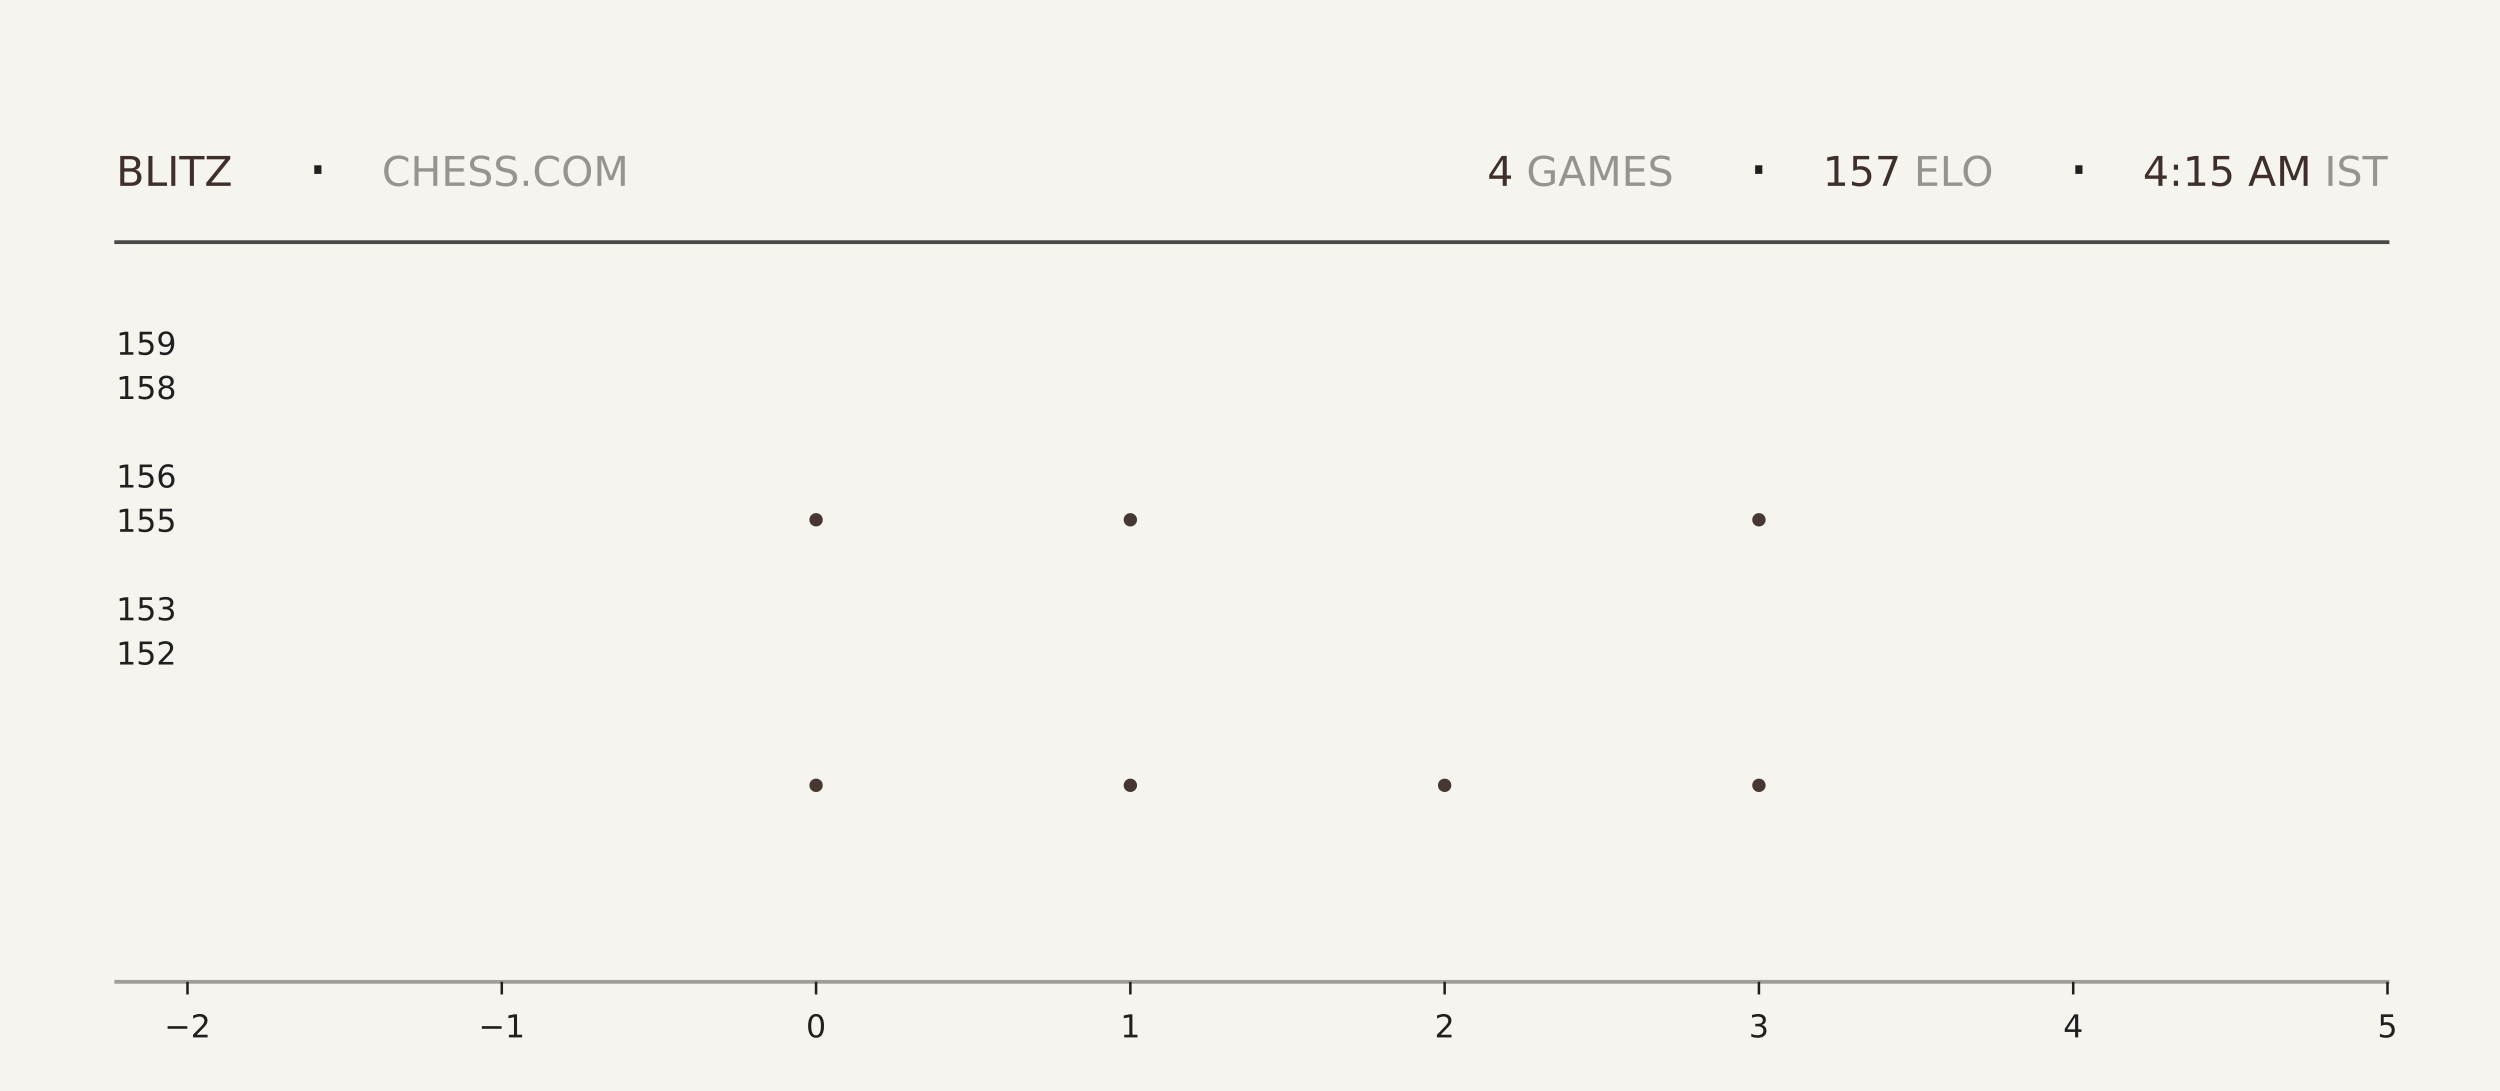
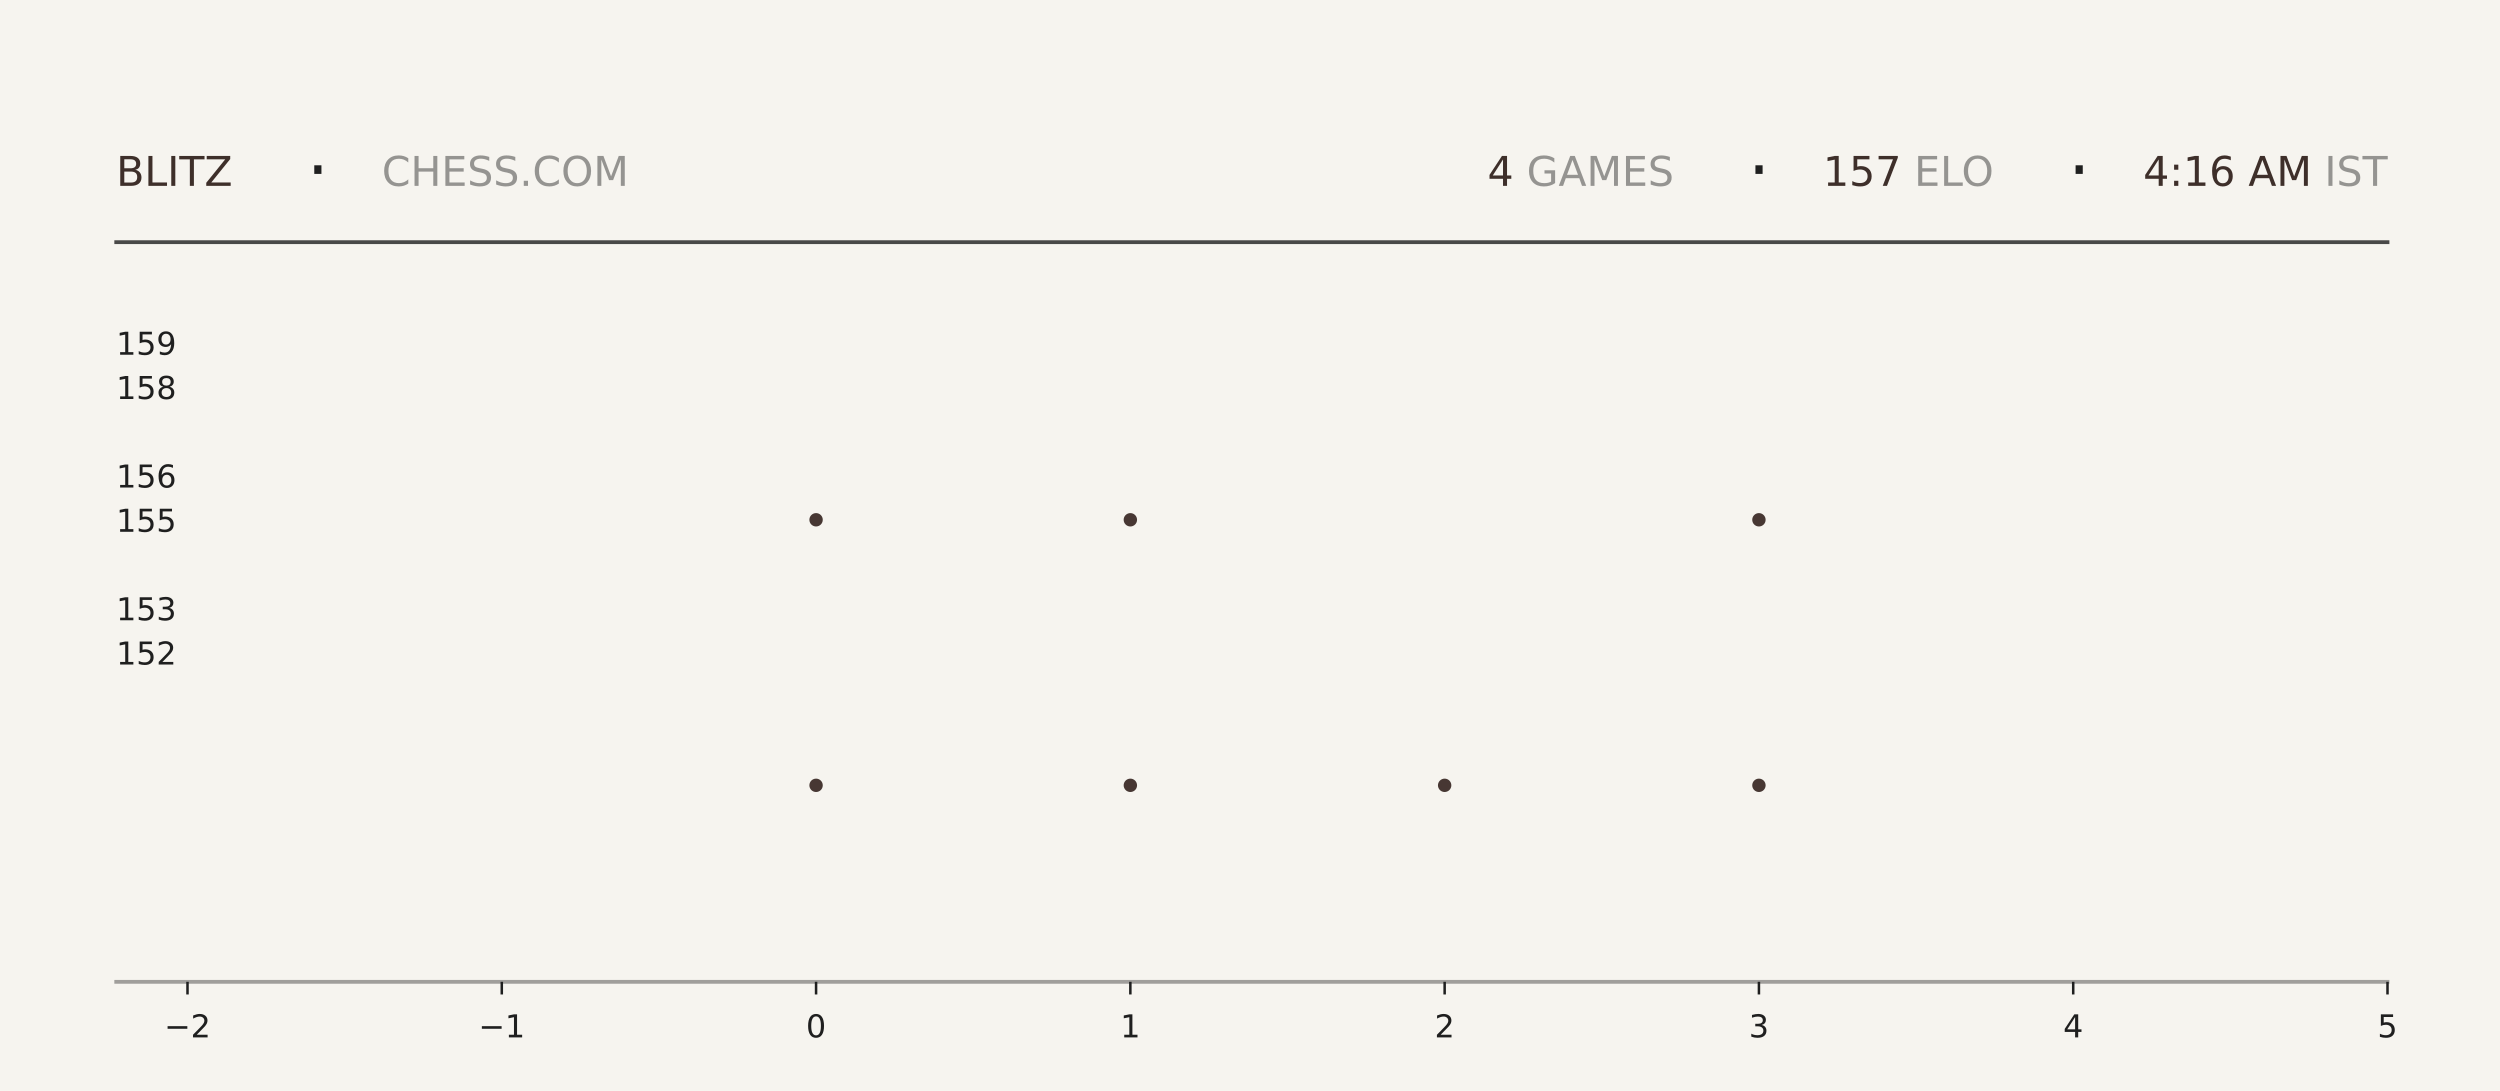
<svg xmlns="http://www.w3.org/2000/svg" xmlns:xlink="http://www.w3.org/1999/xlink" width="792pt" height="345.6pt" viewBox="0 0 792 345.6" version="1.1">
  <defs>
    <style type="text/css">*{stroke-linejoin: round; stroke-linecap: butt}</style>
  </defs>
  <g id="figure_1">
    <g id="patch_1">
      <path d="M 0 345.6  L 792 345.6  L 792 0  L 0 0  z " style="fill: #f6f4ef" />
    </g>
    <g id="axes_1">
      <g id="patch_2">
        <path d="M 59.4 311.04  L 756.36 311.04  L 756.36 103.68  L 59.4 103.68  z " style="fill: #f6f4ef" />
      </g>
      <g id="PathCollection_1">
        <defs>
-           <path id="m6298e1b583" d="M 0 2.121  C 0.563 2.121 1.102 1.898 1.5 1.5  C 1.898 1.102 2.121 0.563 2.121 0  C 2.121 -0.563 1.898 -1.102 1.5 -1.5  C 1.102 -1.898 0.563 -2.121 0 -2.121  C -0.563 -2.121 -1.102 -1.898 -1.5 -1.5  C -1.898 -1.102 -2.121 -0.563 -2.121 0  C -2.121 0.563 -1.898 1.102 -1.5 1.5  C -1.102 1.898 -0.563 2.121 0 2.121  z " />
-         </defs>
-         <g clip-path="url(#p9e87c9564a)">
-           <use xlink:href="#m6298e1b583" x="258.531" y="248.79" style="fill: #3e2f2a; fill-opacity: 0.95" />
-           <use xlink:href="#m6298e1b583" x="258.531" y="164.668" style="fill: #3e2f2a; fill-opacity: 0.95" />
+           <path id="m80070970db" d="M 0 2.121  C 0.563 2.121 1.102 1.898 1.5 1.5  C 1.898 1.102 2.121 0.563 2.121 0  C 2.121 -0.563 1.898 -1.102 1.5 -1.5  C 1.102 -1.898 0.563 -2.121 0 -2.121  C -0.563 -2.121 -1.102 -1.898 -1.5 -1.5  C -1.898 -1.102 -2.121 -0.563 -2.121 0  C -2.121 0.563 -1.898 1.102 -1.5 1.5  C -1.102 1.898 -0.563 2.121 0 2.121  z " />
+         </defs>
+         <g clip-path="url(#pd1567e63b6)">
+           <use xlink:href="#m80070970db" x="258.531" y="248.79" style="fill: #3e2f2a; fill-opacity: 0.95" />
+           <use xlink:href="#m80070970db" x="258.531" y="164.668" style="fill: #3e2f2a; fill-opacity: 0.95" />
        </g>
      </g>
      <g id="PathCollection_2">
-         <g clip-path="url(#p9e87c9564a)">
-           <use xlink:href="#m6298e1b583" x="358.097" y="248.79" style="fill: #3e2f2a; fill-opacity: 0.95" />
-           <use xlink:href="#m6298e1b583" x="358.097" y="164.668" style="fill: #3e2f2a; fill-opacity: 0.95" />
-           <use xlink:href="#m6298e1b583" x="358.097" y="80.547" style="fill: #3e2f2a; fill-opacity: 0.95" />
+         <g clip-path="url(#pd1567e63b6)">
+           <use xlink:href="#m80070970db" x="358.097" y="248.79" style="fill: #3e2f2a; fill-opacity: 0.95" />
+           <use xlink:href="#m80070970db" x="358.097" y="164.668" style="fill: #3e2f2a; fill-opacity: 0.95" />
+           <use xlink:href="#m80070970db" x="358.097" y="80.547" style="fill: #3e2f2a; fill-opacity: 0.95" />
        </g>
      </g>
      <g id="PathCollection_3">
-         <g clip-path="url(#p9e87c9564a)">
-           <use xlink:href="#m6298e1b583" x="457.663" y="248.79" style="fill: #3e2f2a; fill-opacity: 0.95" />
+         <g clip-path="url(#pd1567e63b6)">
+           <use xlink:href="#m80070970db" x="457.663" y="248.79" style="fill: #3e2f2a; fill-opacity: 0.95" />
        </g>
      </g>
      <g id="PathCollection_4">
-         <g clip-path="url(#p9e87c9564a)">
-           <use xlink:href="#m6298e1b583" x="557.229" y="248.79" style="fill: #3e2f2a; fill-opacity: 0.95" />
-           <use xlink:href="#m6298e1b583" x="557.229" y="164.668" style="fill: #3e2f2a; fill-opacity: 0.95" />
-           <use xlink:href="#m6298e1b583" x="557.229" y="80.547" style="fill: #3e2f2a; fill-opacity: 0.95" />
+         <g clip-path="url(#pd1567e63b6)">
+           <use xlink:href="#m80070970db" x="557.229" y="248.79" style="fill: #3e2f2a; fill-opacity: 0.95" />
+           <use xlink:href="#m80070970db" x="557.229" y="164.668" style="fill: #3e2f2a; fill-opacity: 0.95" />
+           <use xlink:href="#m80070970db" x="557.229" y="80.547" style="fill: #3e2f2a; fill-opacity: 0.95" />
        </g>
      </g>
      <g id="matplotlib.axis_1">
        <g id="xtick_1">
          <g id="line2d_1">
            <defs>
-               <path id="m578b7fae88" d="M 0 0  L 0 4  " style="stroke: #1f1f1f; stroke-width: 0.8" />
+               <path id="m390c00132c" d="M 0 0  L 0 4  " style="stroke: #1f1f1f; stroke-width: 0.8" />
            </defs>
            <g>
-               <use xlink:href="#m578b7fae88" x="59.4" y="311.04" style="fill: #1f1f1f; stroke: #1f1f1f; stroke-width: 0.8" />
+               <use xlink:href="#m390c00132c" x="59.4" y="311.04" style="fill: #1f1f1f; stroke: #1f1f1f; stroke-width: 0.8" />
            </g>
          </g>
          <g id="text_1">
            <g style="fill: #1f1f1f" transform="translate(52.02891 328.6384) scale(0.1 -0.1)">
              <defs>
                <path id="DejaVuSans-2212" d="M 678 2272  L 4684 2272  L 4684 1741  L 678 1741  L 678 2272  z " transform="scale(0.015625)" />
                <path id="DejaVuSans-32" d="M 1228 531  L 3431 531  L 3431 0  L 469 0  L 469 531  Q 828 903 1448 1529  Q 2069 2156 2228 2338  Q 2531 2678 2651 2914  Q 2772 3150 2772 3378  Q 2772 3750 2511 3984  Q 2250 4219 1831 4219  Q 1534 4219 1204 4116  Q 875 4013 500 3803  L 500 4441  Q 881 4594 1212 4672  Q 1544 4750 1819 4750  Q 2544 4750 2975 4387  Q 3406 4025 3406 3419  Q 3406 3131 3298 2873  Q 3191 2616 2906 2266  Q 2828 2175 2409 1742  Q 1991 1309 1228 531  z " transform="scale(0.015625)" />
              </defs>
              <use xlink:href="#DejaVuSans-2212" />
              <use xlink:href="#DejaVuSans-32" transform="translate(83.78906 0)" />
            </g>
          </g>
        </g>
        <g id="xtick_2">
          <g id="line2d_2">
            <g>
-               <use xlink:href="#m578b7fae88" x="158.966" y="311.04" style="fill: #1f1f1f; stroke: #1f1f1f; stroke-width: 0.8" />
+               <use xlink:href="#m390c00132c" x="158.966" y="311.04" style="fill: #1f1f1f; stroke: #1f1f1f; stroke-width: 0.8" />
            </g>
          </g>
          <g id="text_2">
            <g style="fill: #1f1f1f" transform="translate(151.5946 328.6384) scale(0.1 -0.1)">
              <defs>
                <path id="DejaVuSans-31" d="M 794 531  L 1825 531  L 1825 4091  L 703 3866  L 703 4441  L 1819 4666  L 2450 4666  L 2450 531  L 3481 531  L 3481 0  L 794 0  L 794 531  z " transform="scale(0.015625)" />
              </defs>
              <use xlink:href="#DejaVuSans-2212" />
              <use xlink:href="#DejaVuSans-31" transform="translate(83.78906 0)" />
            </g>
          </g>
        </g>
        <g id="xtick_3">
          <g id="line2d_3">
            <g>
-               <use xlink:href="#m578b7fae88" x="258.531" y="311.04" style="fill: #1f1f1f; stroke: #1f1f1f; stroke-width: 0.8" />
+               <use xlink:href="#m390c00132c" x="258.531" y="311.04" style="fill: #1f1f1f; stroke: #1f1f1f; stroke-width: 0.8" />
            </g>
          </g>
          <g id="text_3">
            <g style="fill: #1f1f1f" transform="translate(255.3502 328.6384) scale(0.1 -0.1)">
              <defs>
                <path id="DejaVuSans-30" d="M 2034 4250  Q 1547 4250 1301 3770  Q 1056 3291 1056 2328  Q 1056 1369 1301 889  Q 1547 409 2034 409  Q 2525 409 2770 889  Q 3016 1369 3016 2328  Q 3016 3291 2770 3770  Q 2525 4250 2034 4250  z M 2034 4750  Q 2819 4750 3233 4129  Q 3647 3509 3647 2328  Q 3647 1150 3233 529  Q 2819 -91 2034 -91  Q 1250 -91 836 529  Q 422 1150 422 2328  Q 422 3509 836 4129  Q 1250 4750 2034 4750  z " transform="scale(0.015625)" />
              </defs>
              <use xlink:href="#DejaVuSans-30" />
            </g>
          </g>
        </g>
        <g id="xtick_4">
          <g id="line2d_4">
            <g>
-               <use xlink:href="#m578b7fae88" x="358.097" y="311.04" style="fill: #1f1f1f; stroke: #1f1f1f; stroke-width: 0.8" />
+               <use xlink:href="#m390c00132c" x="358.097" y="311.04" style="fill: #1f1f1f; stroke: #1f1f1f; stroke-width: 0.8" />
            </g>
          </g>
          <g id="text_4">
            <g style="fill: #1f1f1f" transform="translate(354.9159 328.6384) scale(0.1 -0.1)">
              <use xlink:href="#DejaVuSans-31" />
            </g>
          </g>
        </g>
        <g id="xtick_5">
          <g id="line2d_5">
            <g>
-               <use xlink:href="#m578b7fae88" x="457.663" y="311.04" style="fill: #1f1f1f; stroke: #1f1f1f; stroke-width: 0.8" />
+               <use xlink:href="#m390c00132c" x="457.663" y="311.04" style="fill: #1f1f1f; stroke: #1f1f1f; stroke-width: 0.8" />
            </g>
          </g>
          <g id="text_5">
            <g style="fill: #1f1f1f" transform="translate(454.4816 328.6384) scale(0.1 -0.1)">
              <use xlink:href="#DejaVuSans-32" />
            </g>
          </g>
        </g>
        <g id="xtick_6">
          <g id="line2d_6">
            <g>
-               <use xlink:href="#m578b7fae88" x="557.229" y="311.04" style="fill: #1f1f1f; stroke: #1f1f1f; stroke-width: 0.8" />
+               <use xlink:href="#m390c00132c" x="557.229" y="311.04" style="fill: #1f1f1f; stroke: #1f1f1f; stroke-width: 0.8" />
            </g>
          </g>
          <g id="text_6">
            <g style="fill: #1f1f1f" transform="translate(554.0473 328.6384) scale(0.1 -0.1)">
              <defs>
                <path id="DejaVuSans-33" d="M 2597 2516  Q 3050 2419 3304 2112  Q 3559 1806 3559 1356  Q 3559 666 3084 287  Q 2609 -91 1734 -91  Q 1441 -91 1130 -33  Q 819 25 488 141  L 488 750  Q 750 597 1062 519  Q 1375 441 1716 441  Q 2309 441 2620 675  Q 2931 909 2931 1356  Q 2931 1769 2642 2001  Q 2353 2234 1838 2234  L 1294 2234  L 1294 2753  L 1863 2753  Q 2328 2753 2575 2939  Q 2822 3125 2822 3475  Q 2822 3834 2567 4026  Q 2313 4219 1838 4219  Q 1578 4219 1281 4162  Q 984 4106 628 3988  L 628 4550  Q 988 4650 1302 4700  Q 1616 4750 1894 4750  Q 2613 4750 3031 4423  Q 3450 4097 3450 3541  Q 3450 3153 3228 2886  Q 3006 2619 2597 2516  z " transform="scale(0.015625)" />
              </defs>
              <use xlink:href="#DejaVuSans-33" />
            </g>
          </g>
        </g>
        <g id="xtick_7">
          <g id="line2d_7">
            <g>
-               <use xlink:href="#m578b7fae88" x="656.794" y="311.04" style="fill: #1f1f1f; stroke: #1f1f1f; stroke-width: 0.8" />
+               <use xlink:href="#m390c00132c" x="656.794" y="311.04" style="fill: #1f1f1f; stroke: #1f1f1f; stroke-width: 0.8" />
            </g>
          </g>
          <g id="text_7">
            <g style="fill: #1f1f1f" transform="translate(653.613 328.6384) scale(0.1 -0.1)">
              <defs>
                <path id="DejaVuSans-34" d="M 2419 4116  L 825 1625  L 2419 1625  L 2419 4116  z M 2253 4666  L 3047 4666  L 3047 1625  L 3713 1625  L 3713 1100  L 3047 1100  L 3047 0  L 2419 0  L 2419 1100  L 313 1100  L 313 1709  L 2253 4666  z " transform="scale(0.015625)" />
              </defs>
              <use xlink:href="#DejaVuSans-34" />
            </g>
          </g>
        </g>
        <g id="xtick_8">
          <g id="line2d_8">
            <g>
-               <use xlink:href="#m578b7fae88" x="756.36" y="311.04" style="fill: #1f1f1f; stroke: #1f1f1f; stroke-width: 0.8" />
+               <use xlink:href="#m390c00132c" x="756.36" y="311.04" style="fill: #1f1f1f; stroke: #1f1f1f; stroke-width: 0.8" />
            </g>
          </g>
          <g id="text_8">
            <g style="fill: #1f1f1f" transform="translate(753.1788 328.6384) scale(0.1 -0.1)">
              <defs>
                <path id="DejaVuSans-35" d="M 691 4666  L 3169 4666  L 3169 4134  L 1269 4134  L 1269 2991  Q 1406 3038 1543 3061  Q 1681 3084 1819 3084  Q 2600 3084 3056 2656  Q 3513 2228 3513 1497  Q 3513 744 3044 326  Q 2575 -91 1722 -91  Q 1428 -91 1123 -41  Q 819 9 494 109  L 494 744  Q 775 591 1075 516  Q 1375 441 1709 441  Q 2250 441 2565 725  Q 2881 1009 2881 1497  Q 2881 1984 2565 2268  Q 2250 2553 1709 2553  Q 1456 2553 1204 2497  Q 953 2441 691 2322  L 691 4666  z " transform="scale(0.015625)" />
              </defs>
              <use xlink:href="#DejaVuSans-35" />
            </g>
          </g>
        </g>
      </g>
      <g id="matplotlib.axis_2">
        <g id="ytick_1">
          <g id="line2d_9" />
          <g id="text_9">
            <g style="fill: #1f1f1f" transform="translate(36.8125 210.5283) scale(0.1 -0.1)">
              <use xlink:href="#DejaVuSans-31" />
              <use xlink:href="#DejaVuSans-35" transform="translate(63.62305 0)" />
              <use xlink:href="#DejaVuSans-32" transform="translate(127.2461 0)" />
            </g>
          </g>
        </g>
        <g id="ytick_2">
          <g id="line2d_10" />
          <g id="text_10">
            <g style="fill: #1f1f1f" transform="translate(36.8125 196.508) scale(0.1 -0.1)">
              <use xlink:href="#DejaVuSans-31" />
              <use xlink:href="#DejaVuSans-35" transform="translate(63.62305 0)" />
              <use xlink:href="#DejaVuSans-33" transform="translate(127.2461 0)" />
            </g>
          </g>
        </g>
        <g id="ytick_3">
          <g id="line2d_11" />
          <g id="text_11">
            <g style="fill: #1f1f1f" transform="translate(36.8125 168.4675) scale(0.1 -0.1)">
              <use xlink:href="#DejaVuSans-31" />
              <use xlink:href="#DejaVuSans-35" transform="translate(63.62305 0)" />
              <use xlink:href="#DejaVuSans-35" transform="translate(127.2461 0)" />
            </g>
          </g>
        </g>
        <g id="ytick_4">
          <g id="line2d_12" />
          <g id="text_12">
            <g style="fill: #1f1f1f" transform="translate(36.8125 154.4472) scale(0.1 -0.1)">
              <defs>
                <path id="DejaVuSans-36" d="M 2113 2584  Q 1688 2584 1439 2293  Q 1191 2003 1191 1497  Q 1191 994 1439 701  Q 1688 409 2113 409  Q 2538 409 2786 701  Q 3034 994 3034 1497  Q 3034 2003 2786 2293  Q 2538 2584 2113 2584  z M 3366 4563  L 3366 3988  Q 3128 4100 2886 4159  Q 2644 4219 2406 4219  Q 1781 4219 1451 3797  Q 1122 3375 1075 2522  Q 1259 2794 1537 2939  Q 1816 3084 2150 3084  Q 2853 3084 3261 2657  Q 3669 2231 3669 1497  Q 3669 778 3244 343  Q 2819 -91 2113 -91  Q 1303 -91 875 529  Q 447 1150 447 2328  Q 447 3434 972 4092  Q 1497 4750 2381 4750  Q 2619 4750 2861 4703  Q 3103 4656 3366 4563  z " transform="scale(0.015625)" />
              </defs>
              <use xlink:href="#DejaVuSans-31" />
              <use xlink:href="#DejaVuSans-35" transform="translate(63.62305 0)" />
              <use xlink:href="#DejaVuSans-36" transform="translate(127.2461 0)" />
            </g>
          </g>
        </g>
        <g id="ytick_5">
          <g id="line2d_13" />
          <g id="text_13">
            <g style="fill: #1f1f1f" transform="translate(36.8125 126.4066) scale(0.1 -0.1)">
              <defs>
                <path id="DejaVuSans-38" d="M 2034 2216  Q 1584 2216 1326 1975  Q 1069 1734 1069 1313  Q 1069 891 1326 650  Q 1584 409 2034 409  Q 2484 409 2743 651  Q 3003 894 3003 1313  Q 3003 1734 2745 1975  Q 2488 2216 2034 2216  z M 1403 2484  Q 997 2584 770 2862  Q 544 3141 544 3541  Q 544 4100 942 4425  Q 1341 4750 2034 4750  Q 2731 4750 3128 4425  Q 3525 4100 3525 3541  Q 3525 3141 3298 2862  Q 3072 2584 2669 2484  Q 3125 2378 3379 2068  Q 3634 1759 3634 1313  Q 3634 634 3220 271  Q 2806 -91 2034 -91  Q 1263 -91 848 271  Q 434 634 434 1313  Q 434 1759 690 2068  Q 947 2378 1403 2484  z M 1172 3481  Q 1172 3119 1398 2916  Q 1625 2713 2034 2713  Q 2441 2713 2670 2916  Q 2900 3119 2900 3481  Q 2900 3844 2670 4047  Q 2441 4250 2034 4250  Q 1625 4250 1398 4047  Q 1172 3844 1172 3481  z " transform="scale(0.015625)" />
              </defs>
              <use xlink:href="#DejaVuSans-31" />
              <use xlink:href="#DejaVuSans-35" transform="translate(63.62305 0)" />
              <use xlink:href="#DejaVuSans-38" transform="translate(127.2461 0)" />
            </g>
          </g>
        </g>
        <g id="ytick_6">
          <g id="line2d_14" />
          <g id="text_14">
            <g style="fill: #1f1f1f" transform="translate(36.8125 112.3863) scale(0.1 -0.1)">
              <defs>
                <path id="DejaVuSans-39" d="M 703 97  L 703 672  Q 941 559 1184 500  Q 1428 441 1663 441  Q 2288 441 2617 861  Q 2947 1281 2994 2138  Q 2813 1869 2534 1725  Q 2256 1581 1919 1581  Q 1219 1581 811 2004  Q 403 2428 403 3163  Q 403 3881 828 4315  Q 1253 4750 1959 4750  Q 2769 4750 3195 4129  Q 3622 3509 3622 2328  Q 3622 1225 3098 567  Q 2575 -91 1691 -91  Q 1453 -91 1209 -44  Q 966 3 703 97  z M 1959 2075  Q 2384 2075 2632 2365  Q 2881 2656 2881 3163  Q 2881 3666 2632 3958  Q 2384 4250 1959 4250  Q 1534 4250 1286 3958  Q 1038 3666 1038 3163  Q 1038 2656 1286 2365  Q 1534 2075 1959 2075  z " transform="scale(0.015625)" />
              </defs>
              <use xlink:href="#DejaVuSans-31" />
              <use xlink:href="#DejaVuSans-35" transform="translate(63.62305 0)" />
              <use xlink:href="#DejaVuSans-39" transform="translate(127.2461 0)" />
            </g>
          </g>
        </g>
      </g>
    </g>
    <g id="line2d_15">
      <path d="M 36.82 76.723  L 756.36 76.723  " style="fill: none; stroke: #1f1f1f; stroke-opacity: 0.8; stroke-width: 1.2; stroke-linecap: square" />
    </g>
    <g id="line2d_16">
      <path d="M 36.82 311.04  L 756.36 311.04  " style="fill: none; stroke: #1f1f1f; stroke-opacity: 0.4; stroke-width: 1.2; stroke-linecap: square" />
    </g>
    <g id="text_15">
      <g style="fill: #3e2f2a" transform="translate(36.82 58.88319) scale(0.13 -0.13)">
        <defs>
          <path id="DejaVuSans-42" d="M 1259 2228  L 1259 519  L 2272 519  Q 2781 519 3026 730  Q 3272 941 3272 1375  Q 3272 1813 3026 2020  Q 2781 2228 2272 2228  L 1259 2228  z M 1259 4147  L 1259 2741  L 2194 2741  Q 2656 2741 2882 2914  Q 3109 3088 3109 3444  Q 3109 3797 2882 3972  Q 2656 4147 2194 4147  L 1259 4147  z M 628 4666  L 2241 4666  Q 2963 4666 3353 4366  Q 3744 4066 3744 3513  Q 3744 3084 3544 2831  Q 3344 2578 2956 2516  Q 3422 2416 3680 2098  Q 3938 1781 3938 1306  Q 3938 681 3513 340  Q 3088 0 2303 0  L 628 0  L 628 4666  z " transform="scale(0.015625)" />
          <path id="DejaVuSans-4c" d="M 628 4666  L 1259 4666  L 1259 531  L 3531 531  L 3531 0  L 628 0  L 628 4666  z " transform="scale(0.015625)" />
          <path id="DejaVuSans-49" d="M 628 4666  L 1259 4666  L 1259 0  L 628 0  L 628 4666  z " transform="scale(0.015625)" />
          <path id="DejaVuSans-54" d="M -19 4666  L 3928 4666  L 3928 4134  L 2272 4134  L 2272 0  L 1638 0  L 1638 4134  L -19 4134  L -19 4666  z " transform="scale(0.015625)" />
          <path id="DejaVuSans-5a" d="M 359 4666  L 4025 4666  L 4025 4184  L 1075 531  L 4097 531  L 4097 0  L 288 0  L 288 481  L 3238 4134  L 359 4134  L 359 4666  z " transform="scale(0.015625)" />
        </defs>
        <use xlink:href="#DejaVuSans-42" />
        <use xlink:href="#DejaVuSans-4c" transform="translate(68.60352 0)" />
        <use xlink:href="#DejaVuSans-49" transform="translate(124.3164 0)" />
        <use xlink:href="#DejaVuSans-54" transform="translate(153.8086 0)" />
        <use xlink:href="#DejaVuSans-5a" transform="translate(214.8926 0)" />
      </g>
    </g>
    <g id="text_16">
      <g style="fill: #1f1f1f" transform="translate(97.21 61.36662) scale(0.22 -0.22)">
        <defs>
          <path id="DejaVuSans-b7" d="M 684 2619  L 1344 2619  L 1344 1825  L 684 1825  L 684 2619  z " transform="scale(0.015625)" />
        </defs>
        <use xlink:href="#DejaVuSans-b7" />
      </g>
    </g>
    <g id="text_17">
      <g style="fill: #1f1f1f; opacity: 0.45" transform="translate(120.97 58.88319) scale(0.13 -0.13)">
        <defs>
          <path id="DejaVuSans-43" d="M 4122 4306  L 4122 3641  Q 3803 3938 3442 4084  Q 3081 4231 2675 4231  Q 1875 4231 1450 3742  Q 1025 3253 1025 2328  Q 1025 1406 1450 917  Q 1875 428 2675 428  Q 3081 428 3442 575  Q 3803 722 4122 1019  L 4122 359  Q 3791 134 3420 21  Q 3050 -91 2638 -91  Q 1578 -91 968 557  Q 359 1206 359 2328  Q 359 3453 968 4101  Q 1578 4750 2638 4750  Q 3056 4750 3426 4639  Q 3797 4528 4122 4306  z " transform="scale(0.015625)" />
          <path id="DejaVuSans-48" d="M 628 4666  L 1259 4666  L 1259 2753  L 3553 2753  L 3553 4666  L 4184 4666  L 4184 0  L 3553 0  L 3553 2222  L 1259 2222  L 1259 0  L 628 0  L 628 4666  z " transform="scale(0.015625)" />
          <path id="DejaVuSans-45" d="M 628 4666  L 3578 4666  L 3578 4134  L 1259 4134  L 1259 2753  L 3481 2753  L 3481 2222  L 1259 2222  L 1259 531  L 3634 531  L 3634 0  L 628 0  L 628 4666  z " transform="scale(0.015625)" />
          <path id="DejaVuSans-53" d="M 3425 4513  L 3425 3897  Q 3066 4069 2747 4153  Q 2428 4238 2131 4238  Q 1616 4238 1336 4038  Q 1056 3838 1056 3469  Q 1056 3159 1242 3001  Q 1428 2844 1947 2747  L 2328 2669  Q 3034 2534 3370 2195  Q 3706 1856 3706 1288  Q 3706 609 3251 259  Q 2797 -91 1919 -91  Q 1588 -91 1214 -16  Q 841 59 441 206  L 441 856  Q 825 641 1194 531  Q 1563 422 1919 422  Q 2459 422 2753 634  Q 3047 847 3047 1241  Q 3047 1584 2836 1778  Q 2625 1972 2144 2069  L 1759 2144  Q 1053 2284 737 2584  Q 422 2884 422 3419  Q 422 4038 858 4394  Q 1294 4750 2059 4750  Q 2388 4750 2728 4690  Q 3069 4631 3425 4513  z " transform="scale(0.015625)" />
          <path id="DejaVuSans-2e" d="M 684 794  L 1344 794  L 1344 0  L 684 0  L 684 794  z " transform="scale(0.015625)" />
          <path id="DejaVuSans-4f" d="M 2522 4238  Q 1834 4238 1429 3725  Q 1025 3213 1025 2328  Q 1025 1447 1429 934  Q 1834 422 2522 422  Q 3209 422 3611 934  Q 4013 1447 4013 2328  Q 4013 3213 3611 3725  Q 3209 4238 2522 4238  z M 2522 4750  Q 3503 4750 4090 4092  Q 4678 3434 4678 2328  Q 4678 1225 4090 567  Q 3503 -91 2522 -91  Q 1538 -91 948 565  Q 359 1222 359 2328  Q 359 3434 948 4092  Q 1538 4750 2522 4750  z " transform="scale(0.015625)" />
          <path id="DejaVuSans-4d" d="M 628 4666  L 1569 4666  L 2759 1491  L 3956 4666  L 4897 4666  L 4897 0  L 4281 0  L 4281 4097  L 3078 897  L 2444 897  L 1241 4097  L 1241 0  L 628 0  L 628 4666  z " transform="scale(0.015625)" />
        </defs>
        <use xlink:href="#DejaVuSans-43" />
        <use xlink:href="#DejaVuSans-48" transform="translate(69.82422 0)" />
        <use xlink:href="#DejaVuSans-45" transform="translate(145.0195 0)" />
        <use xlink:href="#DejaVuSans-53" transform="translate(208.2031 0)" />
        <use xlink:href="#DejaVuSans-53" transform="translate(271.6797 0)" />
        <use xlink:href="#DejaVuSans-2e" transform="translate(335.1562 0)" />
        <use xlink:href="#DejaVuSans-43" transform="translate(366.9434 0)" />
        <use xlink:href="#DejaVuSans-4f" transform="translate(436.7676 0)" />
        <use xlink:href="#DejaVuSans-4d" transform="translate(515.4785 0)" />
      </g>
    </g>
    <g id="text_18">
-       <g style="fill: #3e2f2a" transform="translate(471.15 58.88319) scale(0.13 -0.13)">
+       <g style="fill: #3e2f2a" transform="translate(471.24 58.88319) scale(0.13 -0.13)">
        <use xlink:href="#DejaVuSans-34" />
      </g>
    </g>
    <g id="text_19">
-       <g style="fill: #1f1f1f; opacity: 0.45" transform="translate(479.43 58.88319) scale(0.13 -0.13)">
+       <g style="fill: #1f1f1f; opacity: 0.45" transform="translate(479.52 58.88319) scale(0.13 -0.13)">
        <defs>
          <path id="DejaVuSans-20" transform="scale(0.015625)" />
          <path id="DejaVuSans-47" d="M 3809 666  L 3809 1919  L 2778 1919  L 2778 2438  L 4434 2438  L 4434 434  Q 4069 175 3628 42  Q 3188 -91 2688 -91  Q 1594 -91 976 548  Q 359 1188 359 2328  Q 359 3472 976 4111  Q 1594 4750 2688 4750  Q 3144 4750 3555 4637  Q 3966 4525 4313 4306  L 4313 3634  Q 3963 3931 3569 4081  Q 3175 4231 2741 4231  Q 1884 4231 1454 3753  Q 1025 3275 1025 2328  Q 1025 1384 1454 906  Q 1884 428 2741 428  Q 3075 428 3337 486  Q 3600 544 3809 666  z " transform="scale(0.015625)" />
          <path id="DejaVuSans-41" d="M 2188 4044  L 1331 1722  L 3047 1722  L 2188 4044  z M 1831 4666  L 2547 4666  L 4325 0  L 3669 0  L 3244 1197  L 1141 1197  L 716 0  L 50 0  L 1831 4666  z " transform="scale(0.015625)" />
        </defs>
        <use xlink:href="#DejaVuSans-20" />
        <use xlink:href="#DejaVuSans-47" transform="translate(31.78711 0)" />
        <use xlink:href="#DejaVuSans-41" transform="translate(109.2773 0)" />
        <use xlink:href="#DejaVuSans-4d" transform="translate(177.6855 0)" />
        <use xlink:href="#DejaVuSans-45" transform="translate(263.9648 0)" />
        <use xlink:href="#DejaVuSans-53" transform="translate(327.1484 0)" />
      </g>
    </g>
    <g id="text_20">
-       <g style="fill: #1f1f1f" transform="translate(553.68 61.36662) scale(0.22 -0.22)">
+       <g style="fill: #1f1f1f" transform="translate(553.77 61.36662) scale(0.22 -0.22)">
        <use xlink:href="#DejaVuSans-b7" />
      </g>
    </g>
    <g id="text_21">
-       <g style="fill: #3e2f2a" transform="translate(577.44 58.88319) scale(0.13 -0.13)">
+       <g style="fill: #3e2f2a" transform="translate(577.53 58.88319) scale(0.13 -0.13)">
        <defs>
          <path id="DejaVuSans-37" d="M 525 4666  L 3525 4666  L 3525 4397  L 1831 0  L 1172 0  L 2766 4134  L 525 4134  L 525 4666  z " transform="scale(0.015625)" />
        </defs>
        <use xlink:href="#DejaVuSans-31" />
        <use xlink:href="#DejaVuSans-35" transform="translate(63.62305 0)" />
        <use xlink:href="#DejaVuSans-37" transform="translate(127.2461 0)" />
      </g>
    </g>
    <g id="text_22">
-       <g style="fill: #1f1f1f; opacity: 0.45" transform="translate(602.19 58.88319) scale(0.13 -0.13)">
+       <g style="fill: #1f1f1f; opacity: 0.45" transform="translate(602.28 58.88319) scale(0.13 -0.13)">
        <use xlink:href="#DejaVuSans-20" />
        <use xlink:href="#DejaVuSans-45" transform="translate(31.78711 0)" />
        <use xlink:href="#DejaVuSans-4c" transform="translate(94.9707 0)" />
        <use xlink:href="#DejaVuSans-4f" transform="translate(147.0586 0)" />
      </g>
    </g>
    <g id="text_23">
-       <g style="fill: #1f1f1f" transform="translate(655.11 61.36662) scale(0.22 -0.22)">
+       <g style="fill: #1f1f1f" transform="translate(655.2 61.36662) scale(0.22 -0.22)">
        <use xlink:href="#DejaVuSans-b7" />
      </g>
    </g>
    <g id="text_24">
-       <g style="fill: #3e2f2a" transform="translate(678.87 58.88319) scale(0.13 -0.13)">
+       <g style="fill: #3e2f2a" transform="translate(678.96 58.88319) scale(0.13 -0.13)">
        <defs>
          <path id="DejaVuSans-3a" d="M 750 794  L 1409 794  L 1409 0  L 750 0  L 750 794  z M 750 3309  L 1409 3309  L 1409 2516  L 750 2516  L 750 3309  z " transform="scale(0.015625)" />
        </defs>
        <use xlink:href="#DejaVuSans-34" />
        <use xlink:href="#DejaVuSans-3a" transform="translate(63.62305 0)" />
        <use xlink:href="#DejaVuSans-31" transform="translate(97.31445 0)" />
-         <use xlink:href="#DejaVuSans-35" transform="translate(160.9375 0)" />
+         <use xlink:href="#DejaVuSans-36" transform="translate(160.9375 0)" />
        <use xlink:href="#DejaVuSans-20" transform="translate(224.5605 0)" />
        <use xlink:href="#DejaVuSans-41" transform="translate(256.3477 0)" />
        <use xlink:href="#DejaVuSans-4d" transform="translate(324.7559 0)" />
      </g>
    </g>
    <g id="text_25">
      <g style="fill: #1f1f1f; opacity: 0.45" transform="translate(732.24 58.88319) scale(0.13 -0.13)">
        <use xlink:href="#DejaVuSans-20" />
        <use xlink:href="#DejaVuSans-49" transform="translate(31.78711 0)" />
        <use xlink:href="#DejaVuSans-53" transform="translate(61.2793 0)" />
        <use xlink:href="#DejaVuSans-54" transform="translate(124.7559 0)" />
      </g>
    </g>
  </g>
  <defs>
-     <clipPath id="p9e87c9564a">
+     <clipPath id="pd1567e63b6">
      <rect x="59.4" y="103.68" width="696.96" height="207.36" />
    </clipPath>
  </defs>
</svg>
